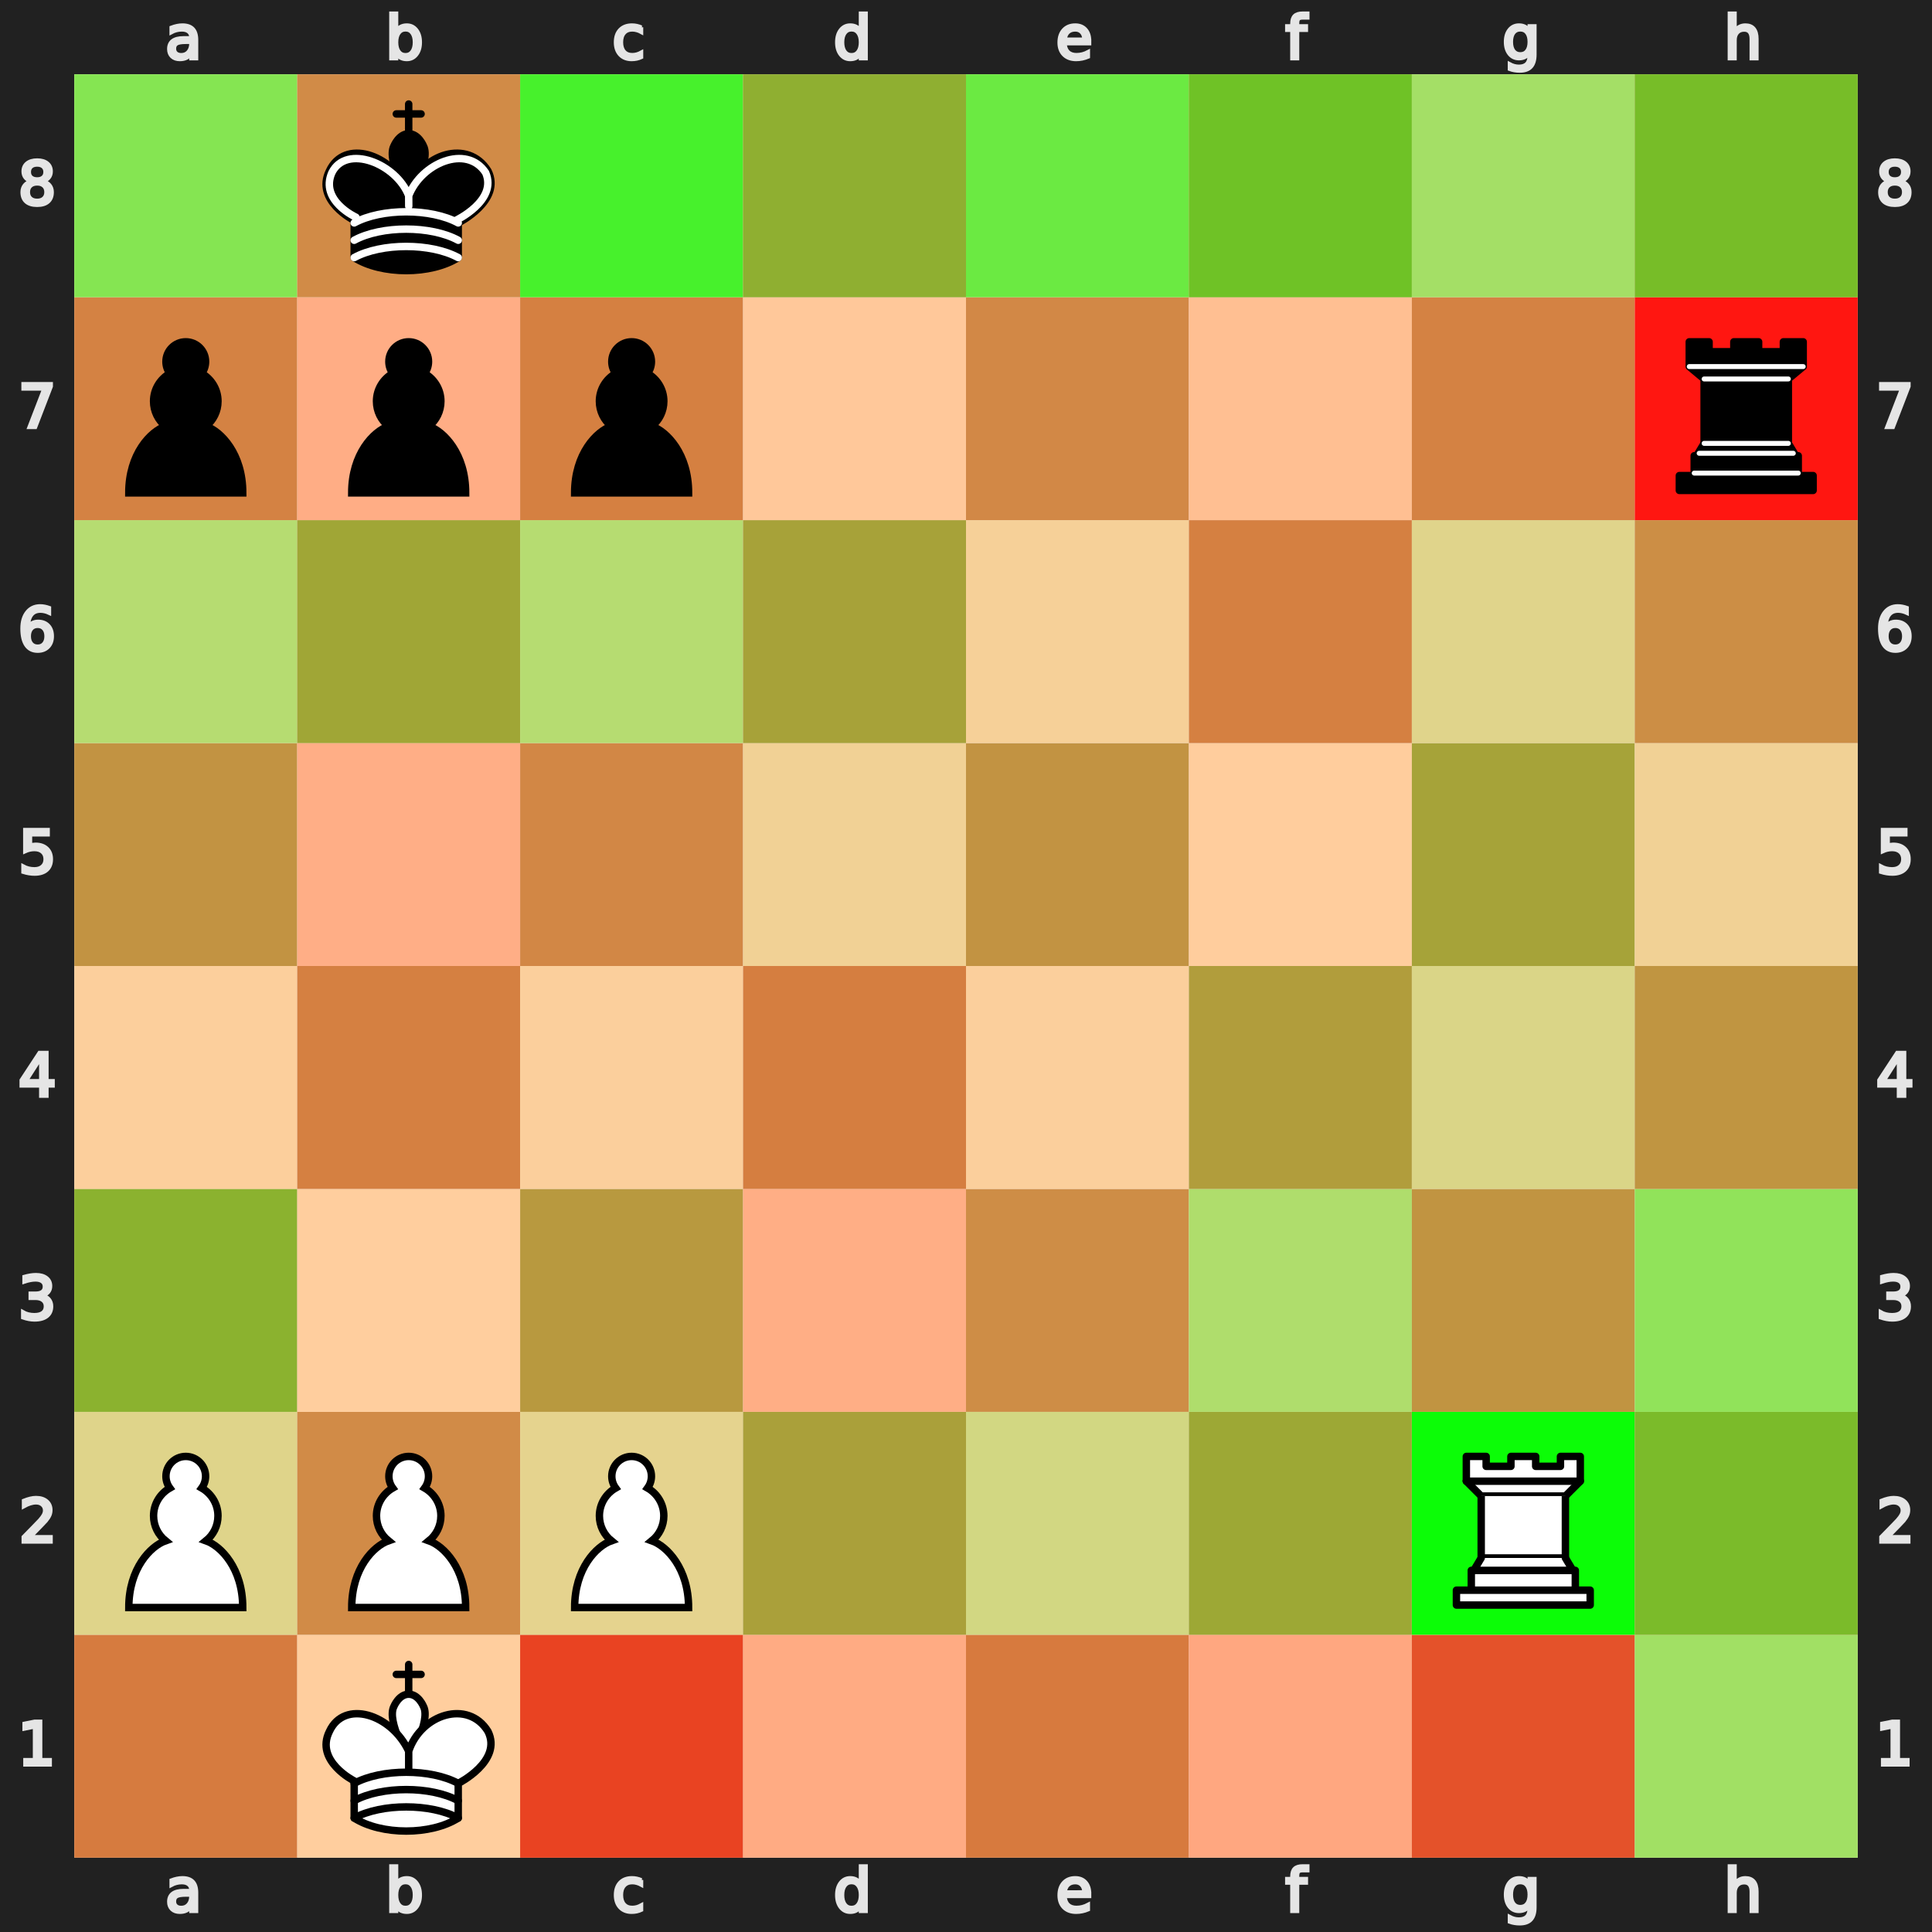
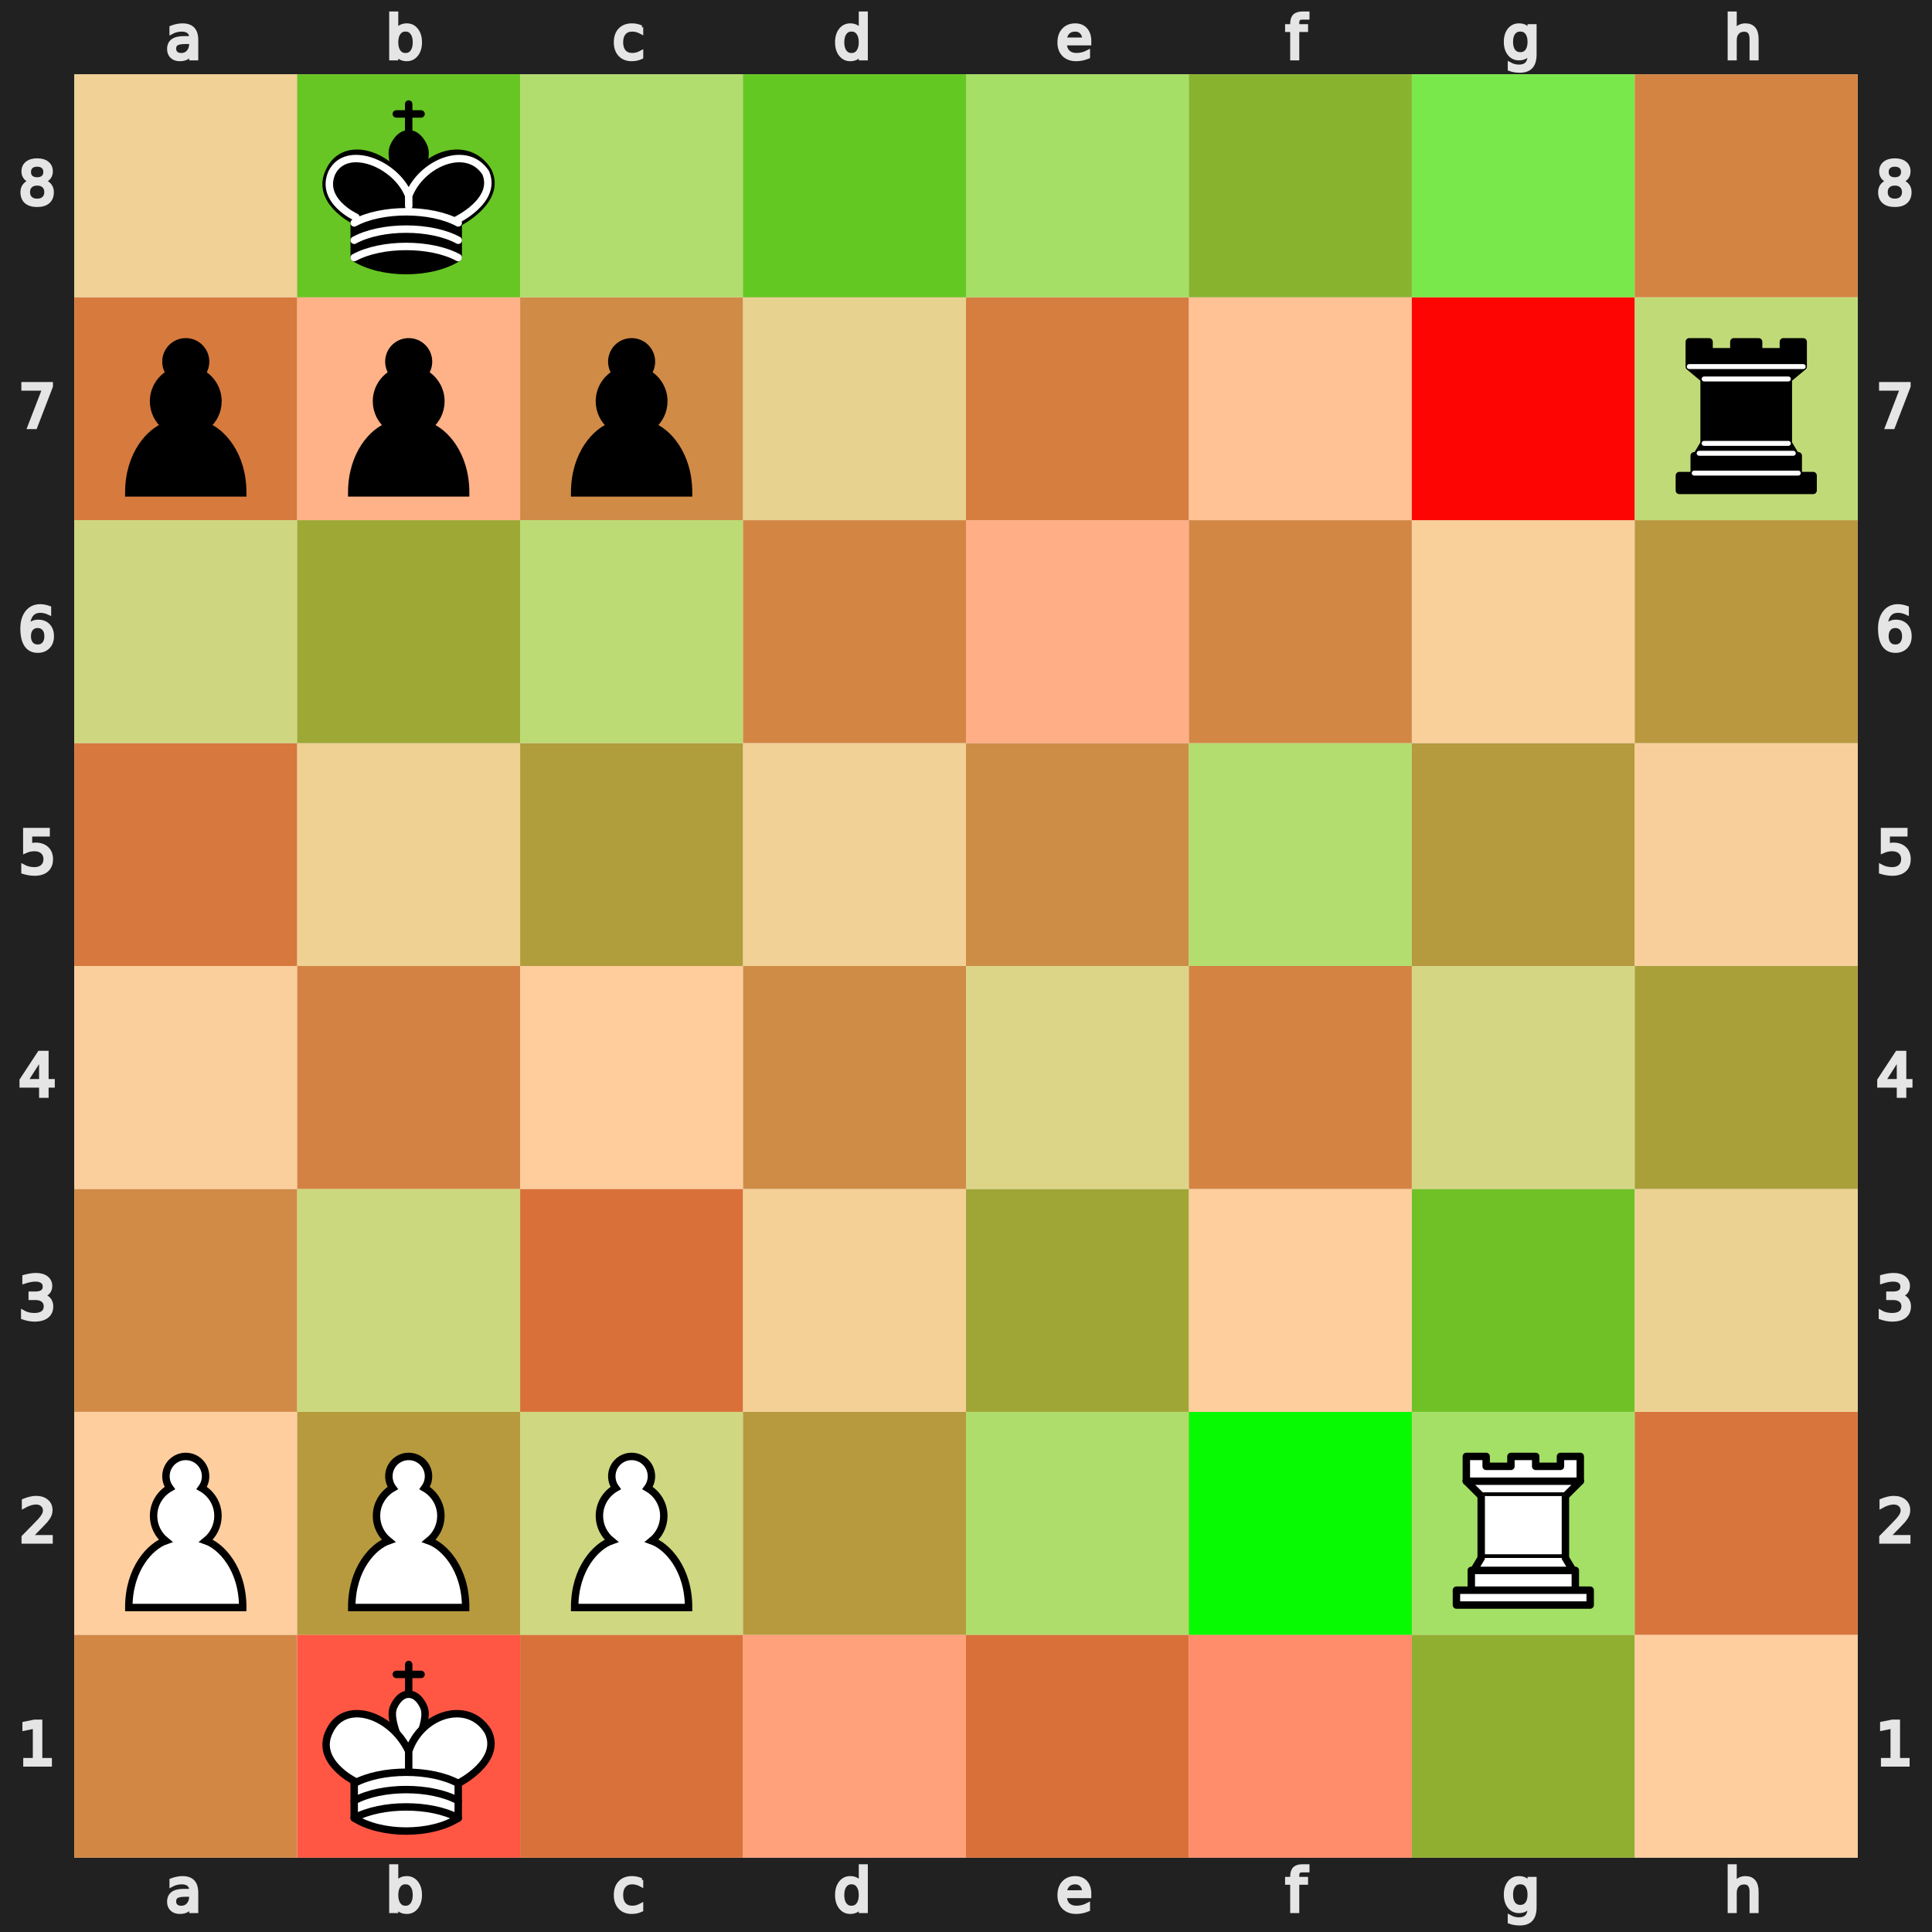
<svg xmlns="http://www.w3.org/2000/svg" xmlns:xlink="http://www.w3.org/1999/xlink" viewBox="0 0 390 390">
  <defs>
    <g id="white-pawn" class="white pawn">
      <path d="M22.5 9c-2.21 0-4 1.79-4 4 0 .89.29 1.71.78 2.38C17.33 16.5 16 18.59 16 21c0 2.03.94 3.84 2.41 5.03-3 1.06-7.41 5.55-7.41 13.47h23c0-7.92-4.41-12.41-7.41-13.47 1.47-1.19 2.41-3 2.41-5.03 0-2.41-1.33-4.5-3.28-5.62.49-.67.78-1.49.78-2.38 0-2.21-1.79-4-4-4z" fill="#fff" stroke="#000" stroke-width="1.5" stroke-linecap="round" />
    </g>
    <g id="white-rook" class="white rook" fill="#fff" fill-rule="evenodd" stroke="#000" stroke-width="1.5" stroke-linecap="round" stroke-linejoin="round">
      <path d="M9 39h27v-3H9v3zM12 36v-4h21v4H12zM11 14V9h4v2h5V9h5v2h5V9h4v5" stroke-linecap="butt" />
      <path d="M34 14l-3 3H14l-3-3" />
      <path d="M31 17v12.5H14V17" stroke-linecap="butt" stroke-linejoin="miter" />
      <path d="M31 29.5l1.5 2.5h-20l1.5-2.5" />
      <path d="M11 14h23" fill="none" stroke-linejoin="miter" />
    </g>
    <g id="white-king" class="white king" fill="none" fill-rule="evenodd" stroke="#000" stroke-width="1.5" stroke-linecap="round" stroke-linejoin="round">
      <path d="M22.5 11.63V6M20 8h5" stroke-linejoin="miter" />
      <path d="M22.5 25s4.5-7.5 3-10.5c0 0-1-2.5-3-2.5s-3 2.5-3 2.5c-1.5 3 3 10.5 3 10.5" fill="#fff" stroke-linecap="butt" stroke-linejoin="miter" />
      <path d="M11.5 37c5.5 3.5 15.5 3.5 21 0v-7s9-4.5 6-10.5c-4-6.5-13.5-3.5-16 4V27v-3.5c-3.5-7.5-13-10.5-16-4-3 6 5 10 5 10V37z" fill="#fff" />
      <path d="M11.5 30c5.5-3 15.5-3 21 0m-21 3.5c5.5-3 15.5-3 21 0m-21 3.5c5.5-3 15.5-3 21 0" />
    </g>
    <g id="black-pawn" class="black pawn">
      <path d="M22.5 9c-2.21 0-4 1.79-4 4 0 .89.29 1.71.78 2.38C17.33 16.5 16 18.59 16 21c0 2.03.94 3.84 2.41 5.03-3 1.06-7.41 5.55-7.41 13.47h23c0-7.92-4.41-12.41-7.41-13.47 1.47-1.19 2.41-3 2.41-5.03 0-2.41-1.33-4.5-3.28-5.62.49-.67.78-1.49.78-2.38 0-2.21-1.79-4-4-4z" fill="#000" stroke="#000" stroke-width="1.5" stroke-linecap="round" />
    </g>
    <g id="black-rook" class="black rook" fill="#000" fill-rule="evenodd" stroke="#000" stroke-width="1.5" stroke-linecap="round" stroke-linejoin="round">
      <path d="M9 39h27v-3H9v3zM12.5 32l1.5-2.5h17l1.5 2.5h-20zM12 36v-4h21v4H12z" stroke-linecap="butt" />
      <path d="M14 29.5v-13h17v13H14z" stroke-linecap="butt" stroke-linejoin="miter" />
      <path d="M14 16.5L11 14h23l-3 2.5H14zM11 14V9h4v2h5V9h5v2h5V9h4v5H11z" stroke-linecap="butt" />
      <path d="M12 35.5h21M13 31.5h19M14 29.5h17M14 16.5h17M11 14h23" fill="none" stroke="#fff" stroke-width="1" stroke-linejoin="miter" />
    </g>
    <g id="black-king" class="black king" fill="none" fill-rule="evenodd" stroke="#000" stroke-width="1.5" stroke-linecap="round" stroke-linejoin="round">
      <path d="M22.5 11.63V6" stroke-linejoin="miter" />
      <path d="M22.5 25s4.5-7.5 3-10.5c0 0-1-2.5-3-2.5s-3 2.5-3 2.5c-1.5 3 3 10.5 3 10.5" fill="#000" stroke-linecap="butt" stroke-linejoin="miter" />
      <path d="M11.5 37c5.5 3.5 15.5 3.5 21 0v-7s9-4.5 6-10.5c-4-6.5-13.5-3.5-16 4V27v-3.5c-3.5-7.5-13-10.5-16-4-3 6 5 10 5 10V37z" fill="#000" />
      <path d="M20 8h5" stroke-linejoin="miter" />
      <path d="M32 29.5s8.5-4 6.03-9.65C34.15 14 25 18 22.5 24.5l.01 2.1-.01-2.1C20 18 9.906 14 6.997 19.85c-2.497 5.65 4.853 9 4.853 9M11.5 30c5.5-3 15.5-3 21 0m-21 3.5c5.5-3 15.5-3 21 0m-21 3.5c5.5-3 15.5-3 21 0" stroke="#fff" />
    </g>
  </defs>
  <rect x="7.5" y="7.5" width="375" height="375" fill="none" stroke="#212121" stroke-width="15" />
  <g transform="translate(20, 1) scale(0.75, 0.75)" fill="#e5e5e5" stroke="#e5e5e5">
    <path d="M23.328 10.016q-1.742 0-2.414.398-.672.398-.672 1.36 0 .765.5 1.218.508.445 1.375.445 1.196 0 1.914-.843.727-.852.727-2.258v-.32zm2.867-.594v4.992h-1.437v-1.328q-.492.797-1.227 1.18-.734.375-1.797.375-1.343 0-2.14-.75-.79-.758-.79-2.024 0-1.476.985-2.226.992-.75 2.953-.75h2.016V8.75q0-.992-.656-1.531-.649-.547-1.829-.547-.75 0-1.46.18-.711.18-1.368.539V6.062q.79-.304 1.532-.453.742-.156 1.445-.156 1.898 0 2.836.984.937.985.937 2.985z" />
  </g>
  <g transform="translate(20, 375) scale(0.75, 0.75)" fill="#e5e5e5" stroke="#e5e5e5">
    <path d="M23.328 10.016q-1.742 0-2.414.398-.672.398-.672 1.36 0 .765.5 1.218.508.445 1.375.445 1.196 0 1.914-.843.727-.852.727-2.258v-.32zm2.867-.594v4.992h-1.437v-1.328q-.492.797-1.227 1.18-.734.375-1.797.375-1.343 0-2.14-.75-.79-.758-.79-2.024 0-1.476.985-2.226.992-.75 2.953-.75h2.016V8.75q0-.992-.656-1.531-.649-.547-1.829-.547-.75 0-1.46.18-.711.18-1.368.539V6.062q.79-.304 1.532-.453.742-.156 1.445-.156 1.898 0 2.836.984.937.985.937 2.985z" />
  </g>
  <g transform="translate(65, 1) scale(0.75, 0.75)" fill="#e5e5e5" stroke="#e5e5e5">
    <path d="M24.922 10.047q0-1.586-.656-2.485-.649-.906-1.79-.906-1.14 0-1.796.906-.649.899-.649 2.485 0 1.586.649 2.492.656.898 1.797.898 1.14 0 1.789-.898.656-.906.656-2.492zm-4.89-3.055q.452-.781 1.14-1.156.695-.383 1.656-.383 1.594 0 2.586 1.266 1 1.265 1 3.328 0 2.062-1 3.328-.992 1.266-2.586 1.266-.96 0-1.656-.375-.688-.383-1.14-1.164v1.312h-1.446V2.258h1.445z" />
  </g>
  <g transform="translate(65, 375) scale(0.75, 0.75)" fill="#e5e5e5" stroke="#e5e5e5">
    <path d="M24.922 10.047q0-1.586-.656-2.485-.649-.906-1.79-.906-1.14 0-1.796.906-.649.899-.649 2.485 0 1.586.649 2.492.656.898 1.797.898 1.14 0 1.789-.898.656-.906.656-2.492zm-4.89-3.055q.452-.781 1.14-1.156.695-.383 1.656-.383 1.594 0 2.586 1.266 1 1.265 1 3.328 0 2.062-1 3.328-.992 1.266-2.586 1.266-.96 0-1.656-.375-.688-.383-1.14-1.164v1.312h-1.446V2.258h1.445z" />
  </g>
  <g transform="translate(110, 1) scale(0.75, 0.75)" fill="#e5e5e5" stroke="#e5e5e5">
    <path d="M25.96 6v1.344q-.608-.336-1.226-.5-.609-.172-1.234-.172-1.398 0-2.172.89-.773.883-.773 2.485 0 1.601.773 2.492.774.883 2.172.883.625 0 1.234-.164.618-.172 1.227-.508v1.328q-.602.281-1.25.422-.64.14-1.367.14-1.977 0-3.14-1.242-1.165-1.242-1.165-3.351 0-2.14 1.172-3.367 1.18-1.227 3.227-1.227.664 0 1.296.14.633.134 1.227.407z" />
  </g>
  <g transform="translate(110, 375) scale(0.75, 0.75)" fill="#e5e5e5" stroke="#e5e5e5">
    <path d="M25.96 6v1.344q-.608-.336-1.226-.5-.609-.172-1.234-.172-1.398 0-2.172.89-.773.883-.773 2.485 0 1.601.773 2.492.774.883 2.172.883.625 0 1.234-.164.618-.172 1.227-.508v1.328q-.602.281-1.25.422-.64.14-1.367.14-1.977 0-3.14-1.242-1.165-1.242-1.165-3.351 0-2.14 1.172-3.367 1.18-1.227 3.227-1.227.664 0 1.296.14.633.134 1.227.407z" />
  </g>
  <g transform="translate(155, 1) scale(0.75, 0.75)" fill="#e5e5e5" stroke="#e5e5e5">
    <path d="M24.973 6.992V2.258h1.437v12.156h-1.437v-1.312q-.453.78-1.149 1.164-.687.375-1.656.375-1.586 0-2.586-1.266-.992-1.266-.992-3.328 0-2.063.992-3.328 1-1.266 2.586-1.266.969 0 1.656.383.696.375 1.149 1.156zm-4.899 3.055q0 1.586.649 2.492.656.898 1.797.898 1.14 0 1.796-.898.657-.906.657-2.492 0-1.586-.657-2.485-.656-.906-1.796-.906-1.141 0-1.797.906-.649.899-.649 2.485z" />
  </g>
  <g transform="translate(155, 375) scale(0.75, 0.75)" fill="#e5e5e5" stroke="#e5e5e5">
    <path d="M24.973 6.992V2.258h1.437v12.156h-1.437v-1.312q-.453.78-1.149 1.164-.687.375-1.656.375-1.586 0-2.586-1.266-.992-1.266-.992-3.328 0-2.063.992-3.328 1-1.266 2.586-1.266.969 0 1.656.383.696.375 1.149 1.156zm-4.899 3.055q0 1.586.649 2.492.656.898 1.797.898 1.14 0 1.796-.898.657-.906.657-2.492 0-1.586-.657-2.485-.656-.906-1.796-.906-1.141 0-1.797.906-.649.899-.649 2.485z" />
  </g>
  <g transform="translate(200, 1) scale(0.75, 0.75)" fill="#e5e5e5" stroke="#e5e5e5">
    <path d="M26.555 9.68v.703h-6.61q.094 1.484.89 2.265.806.774 2.235.774.828 0 1.602-.203.781-.203 1.547-.61v1.36q-.774.328-1.586.5-.813.172-1.649.172-2.093 0-3.32-1.22-1.219-1.218-1.219-3.296 0-2.148 1.157-3.406 1.164-1.266 3.132-1.266 1.766 0 2.79 1.14 1.03 1.134 1.03 3.087zm-1.438-.422q-.015-1.18-.664-1.883-.64-.703-1.703-.703-1.203 0-1.93.68-.718.68-.828 1.914z" />
  </g>
  <g transform="translate(200, 375) scale(0.75, 0.75)" fill="#e5e5e5" stroke="#e5e5e5">
    <path d="M26.555 9.68v.703h-6.61q.094 1.484.89 2.265.806.774 2.235.774.828 0 1.602-.203.781-.203 1.547-.61v1.36q-.774.328-1.586.5-.813.172-1.649.172-2.093 0-3.32-1.22-1.219-1.218-1.219-3.296 0-2.148 1.157-3.406 1.164-1.266 3.132-1.266 1.766 0 2.79 1.14 1.03 1.134 1.03 3.087zm-1.438-.422q-.015-1.18-.664-1.883-.64-.703-1.703-.703-1.203 0-1.93.68-.718.68-.828 1.914z" />
  </g>
  <g transform="translate(245, 1) scale(0.75, 0.75)" fill="#e5e5e5" stroke="#e5e5e5">
    <path d="M25.285 2.258v1.195H23.91q-.773 0-1.078.313-.297.312-.297 1.125v.773h2.367v1.117h-2.367v7.633H21.09V6.781h-1.375V5.664h1.375v-.61q0-1.46.68-2.124.68-.672 2.156-.672z" />
  </g>
  <g transform="translate(245, 375) scale(0.75, 0.75)" fill="#e5e5e5" stroke="#e5e5e5">
    <path d="M25.285 2.258v1.195H23.91q-.773 0-1.078.313-.297.312-.297 1.125v.773h2.367v1.117h-2.367v7.633H21.09V6.781h-1.375V5.664h1.375v-.61q0-1.46.68-2.124.68-.672 2.156-.672z" />
  </g>
  <g transform="translate(290, 1) scale(0.75, 0.75)" fill="#e5e5e5" stroke="#e5e5e5">
    <path d="M24.973 9.937q0-1.562-.649-2.421-.64-.86-1.804-.86-1.157 0-1.805.86-.64.859-.64 2.421 0 1.555.64 2.415.648.859 1.805.859 1.164 0 1.804-.86.649-.859.649-2.414zm1.437 3.391q0 2.234-.992 3.32-.992 1.094-3.04 1.094-.757 0-1.429-.117-.672-.11-1.304-.344v-1.398q.632.344 1.25.508.617.164 1.257.164 1.414 0 2.118-.743.703-.734.703-2.226v-.711q-.446.773-1.141 1.156-.695.383-1.664.383-1.61 0-2.594-1.227-.984-1.226-.984-3.25 0-2.03.984-3.257.985-1.227 2.594-1.227.969 0 1.664.383t1.14 1.156V5.664h1.438z" />
  </g>
  <g transform="translate(290, 375) scale(0.75, 0.75)" fill="#e5e5e5" stroke="#e5e5e5">
    <path d="M24.973 9.937q0-1.562-.649-2.421-.64-.86-1.804-.86-1.157 0-1.805.86-.64.859-.64 2.421 0 1.555.64 2.415.648.859 1.805.859 1.164 0 1.804-.86.649-.859.649-2.414zm1.437 3.391q0 2.234-.992 3.32-.992 1.094-3.04 1.094-.757 0-1.429-.117-.672-.11-1.304-.344v-1.398q.632.344 1.25.508.617.164 1.257.164 1.414 0 2.118-.743.703-.734.703-2.226v-.711q-.446.773-1.141 1.156-.695.383-1.664.383-1.61 0-2.594-1.227-.984-1.226-.984-3.25 0-2.03.984-3.257.985-1.227 2.594-1.227.969 0 1.664.383t1.14 1.156V5.664h1.438z" />
  </g>
  <g transform="translate(335, 1) scale(0.75, 0.75)" fill="#e5e5e5" stroke="#e5e5e5">
    <path d="M26.164 9.133v5.281h-1.437V9.18q0-1.243-.485-1.86-.484-.617-1.453-.617-1.164 0-1.836.742-.672.742-.672 2.024v4.945h-1.445V2.258h1.445v4.765q.516-.789 1.211-1.18.703-.39 1.617-.39 1.508 0 2.282.938.773.93.773 2.742z" />
  </g>
  <g transform="translate(335, 375) scale(0.75, 0.75)" fill="#e5e5e5" stroke="#e5e5e5">
    <path d="M26.164 9.133v5.281h-1.437V9.18q0-1.243-.485-1.86-.484-.617-1.453-.617-1.164 0-1.836.742-.672.742-.672 2.024v4.945h-1.445V2.258h1.445v4.765q.516-.789 1.211-1.18.703-.39 1.617-.39 1.508 0 2.282.938.773.93.773 2.742z" />
  </g>
  <g transform="translate(0, 335) scale(0.75, 0.75)" fill="#e5e5e5" stroke="#e5e5e5">
    <path d="M6.754 26.996h2.578v-8.898l-2.805.562v-1.437l2.79-.563h1.578v10.336h2.578v1.328h-6.72z" />
  </g>
  <g transform="translate(375, 335) scale(0.75, 0.75)" fill="#e5e5e5" stroke="#e5e5e5">
    <path d="M6.754 26.996h2.578v-8.898l-2.805.562v-1.437l2.79-.563h1.578v10.336h2.578v1.328h-6.72z" />
  </g>
  <g transform="translate(0, 290) scale(0.75, 0.75)" fill="#e5e5e5" stroke="#e5e5e5">
    <path d="M8.195 26.996h5.508v1.328H6.297v-1.328q.898-.93 2.445-2.492 1.555-1.57 1.953-2.024.758-.851 1.055-1.437.305-.594.305-1.164 0-.93-.657-1.516-.648-.586-1.695-.586-.742 0-1.57.258-.82.258-1.758.781v-1.593q.953-.383 1.781-.578.828-.196 1.516-.196 1.812 0 2.89.906 1.079.907 1.079 2.422 0 .72-.274 1.368-.265.64-.976 1.515-.196.227-1.243 1.313-1.046 1.078-2.953 3.023z" />
  </g>
  <g transform="translate(375, 290) scale(0.75, 0.75)" fill="#e5e5e5" stroke="#e5e5e5">
    <path d="M8.195 26.996h5.508v1.328H6.297v-1.328q.898-.93 2.445-2.492 1.555-1.57 1.953-2.024.758-.851 1.055-1.437.305-.594.305-1.164 0-.93-.657-1.516-.648-.586-1.695-.586-.742 0-1.57.258-.82.258-1.758.781v-1.593q.953-.383 1.781-.578.828-.196 1.516-.196 1.812 0 2.89.906 1.079.907 1.079 2.422 0 .72-.274 1.368-.265.64-.976 1.515-.196.227-1.243 1.313-1.046 1.078-2.953 3.023z" />
  </g>
  <g transform="translate(0, 245) scale(0.75, 0.75)" fill="#e5e5e5" stroke="#e5e5e5">
    <path d="M11.434 22.035q1.132.242 1.765 1.008.64.766.64 1.89 0 1.727-1.187 2.672-1.187.946-3.375.946-.734 0-1.515-.149-.774-.14-1.602-.43V26.45q.656.383 1.438.578.78.196 1.632.196 1.485 0 2.258-.586.782-.586.782-1.703 0-1.032-.727-1.61-.719-.586-2.008-.586h-1.36v-1.297h1.423q1.164 0 1.78-.46.618-.47.618-1.344 0-.899-.64-1.375-.633-.485-1.82-.485-.65 0-1.391.141-.743.14-1.633.437V16.95q.898-.25 1.68-.375.788-.125 1.484-.125 1.797 0 2.844.82 1.046.813 1.046 2.204 0 .968-.554 1.64-.555.664-1.578.922z" />
  </g>
  <g transform="translate(375, 245) scale(0.75, 0.75)" fill="#e5e5e5" stroke="#e5e5e5">
    <path d="M11.434 22.035q1.132.242 1.765 1.008.64.766.64 1.89 0 1.727-1.187 2.672-1.187.946-3.375.946-.734 0-1.515-.149-.774-.14-1.602-.43V26.45q.656.383 1.438.578.78.196 1.632.196 1.485 0 2.258-.586.782-.586.782-1.703 0-1.032-.727-1.61-.719-.586-2.008-.586h-1.36v-1.297h1.423q1.164 0 1.78-.46.618-.47.618-1.344 0-.899-.64-1.375-.633-.485-1.82-.485-.65 0-1.391.141-.743.14-1.633.437V16.95q.898-.25 1.68-.375.788-.125 1.484-.125 1.797 0 2.844.82 1.046.813 1.046 2.204 0 .968-.554 1.64-.555.664-1.578.922z" />
  </g>
  <g transform="translate(0, 200) scale(0.75, 0.75)" fill="#e5e5e5" stroke="#e5e5e5">
    <path d="M11.016 18.035L7.03 24.262h3.985zm-.414-1.375h1.984v7.602h1.664v1.312h-1.664v2.75h-1.57v-2.75H5.75v-1.523z" />
  </g>
  <g transform="translate(375, 200) scale(0.75, 0.75)" fill="#e5e5e5" stroke="#e5e5e5">
    <path d="M11.016 18.035L7.03 24.262h3.985zm-.414-1.375h1.984v7.602h1.664v1.312h-1.664v2.75h-1.57v-2.75H5.75v-1.523z" />
  </g>
  <g transform="translate(0, 155) scale(0.75, 0.75)" fill="#e5e5e5" stroke="#e5e5e5">
    <path d="M6.719 16.66h6.195v1.328h-4.75v2.86q.344-.118.688-.172.343-.063.687-.063 1.953 0 3.094 1.07 1.14 1.07 1.14 2.899 0 1.883-1.171 2.93-1.172 1.039-3.305 1.039-.735 0-1.5-.125-.758-.125-1.57-.375v-1.586q.703.383 1.453.57.75.188 1.586.188 1.351 0 2.14-.711.79-.711.79-1.93 0-1.219-.79-1.93-.789-.71-2.14-.71-.633 0-1.266.14-.625.14-1.281.438z" />
  </g>
  <g transform="translate(375, 155) scale(0.75, 0.75)" fill="#e5e5e5" stroke="#e5e5e5">
    <path d="M6.719 16.66h6.195v1.328h-4.75v2.86q.344-.118.688-.172.343-.063.687-.063 1.953 0 3.094 1.07 1.14 1.07 1.14 2.899 0 1.883-1.171 2.93-1.172 1.039-3.305 1.039-.735 0-1.5-.125-.758-.125-1.57-.375v-1.586q.703.383 1.453.57.75.188 1.586.188 1.351 0 2.14-.711.79-.711.79-1.93 0-1.219-.79-1.93-.789-.71-2.14-.71-.633 0-1.266.14-.625.14-1.281.438z" />
  </g>
  <g transform="translate(0, 110) scale(0.75, 0.75)" fill="#e5e5e5" stroke="#e5e5e5">
    <path d="M10.137 21.863q-1.063 0-1.688.727-.617.726-.617 1.992 0 1.258.617 1.992.625.727 1.688.727 1.062 0 1.68-.727.624-.734.624-1.992 0-1.266-.625-1.992-.617-.727-1.68-.727zm3.133-4.945v1.437q-.594-.28-1.204-.43-.601-.148-1.195-.148-1.562 0-2.39 1.055-.82 1.055-.938 3.188.46-.68 1.156-1.04.696-.367 1.531-.367 1.758 0 2.774 1.07 1.023 1.063 1.023 2.899 0 1.797-1.062 2.883-1.063 1.086-2.828 1.086-2.024 0-3.094-1.547-1.07-1.555-1.07-4.5 0-2.766 1.312-4.406 1.313-1.649 3.524-1.649.593 0 1.195.117.61.118 1.266.352z" />
  </g>
  <g transform="translate(375, 110) scale(0.75, 0.75)" fill="#e5e5e5" stroke="#e5e5e5">
    <path d="M10.137 21.863q-1.063 0-1.688.727-.617.726-.617 1.992 0 1.258.617 1.992.625.727 1.688.727 1.062 0 1.68-.727.624-.734.624-1.992 0-1.266-.625-1.992-.617-.727-1.68-.727zm3.133-4.945v1.437q-.594-.28-1.204-.43-.601-.148-1.195-.148-1.562 0-2.39 1.055-.82 1.055-.938 3.188.46-.68 1.156-1.04.696-.367 1.531-.367 1.758 0 2.774 1.07 1.023 1.063 1.023 2.899 0 1.797-1.062 2.883-1.063 1.086-2.828 1.086-2.024 0-3.094-1.547-1.07-1.555-1.07-4.5 0-2.766 1.312-4.406 1.313-1.649 3.524-1.649.593 0 1.195.117.61.118 1.266.352z" />
  </g>
  <g transform="translate(0, 65) scale(0.75, 0.75)" fill="#e5e5e5" stroke="#e5e5e5">
    <path d="M6.25 16.66h7.5v.672L9.516 28.324H7.867l3.985-10.336H6.25z" />
  </g>
  <g transform="translate(375, 65) scale(0.75, 0.75)" fill="#e5e5e5" stroke="#e5e5e5">
    <path d="M6.25 16.66h7.5v.672L9.516 28.324H7.867l3.985-10.336H6.25z" />
  </g>
  <g transform="translate(0, 20) scale(0.75, 0.75)" fill="#e5e5e5" stroke="#e5e5e5">
    <path d="M10 22.785q-1.125 0-1.773.602-.641.601-.641 1.656t.64 1.656q.649.602 1.774.602t1.773-.602q.649-.61.649-1.656 0-1.055-.649-1.656-.64-.602-1.773-.602zm-1.578-.672q-1.016-.25-1.586-.945-.563-.695-.563-1.695 0-1.399.993-2.211 1-.813 2.734-.813 1.742 0 2.734.813.993.812.993 2.21 0 1-.57 1.696-.563.695-1.571.945 1.14.266 1.773 1.04.641.773.641 1.89 0 1.695-1.04 2.602-1.03.906-2.96.906t-2.969-.906Q6 26.738 6 25.043q0-1.117.64-1.89.641-.774 1.782-1.04zm-.578-2.492q0 .906.562 1.414.57.508 1.594.508 1.016 0 1.586-.508.578-.508.578-1.414 0-.906-.578-1.414-.57-.508-1.586-.508-1.023 0-1.594.508-.562.508-.562 1.414z" />
  </g>
  <g transform="translate(375, 20) scale(0.75, 0.75)" fill="#e5e5e5" stroke="#e5e5e5">
    <path d="M10 22.785q-1.125 0-1.773.602-.641.601-.641 1.656t.64 1.656q.649.602 1.774.602t1.773-.602q.649-.61.649-1.656 0-1.055-.649-1.656-.64-.602-1.773-.602zm-1.578-.672q-1.016-.25-1.586-.945-.563-.695-.563-1.695 0-1.399.993-2.211 1-.813 2.734-.813 1.742 0 2.734.813.993.812.993 2.21 0 1-.57 1.696-.563.695-1.571.945 1.14.266 1.773 1.04.641.773.641 1.89 0 1.695-1.04 2.602-1.03.906-2.96.906t-2.969-.906Q6 26.738 6 25.043q0-1.117.64-1.89.641-.774 1.782-1.04zm-.578-2.492q0 .906.562 1.414.57.508 1.594.508 1.016 0 1.586-.508.578-.508.578-1.414 0-.906-.578-1.414-.57-.508-1.586-.508-1.023 0-1.594.508-.562.508-.562 1.414z" />
  </g>
  <rect x="15" y="330" width="45" height="45" class="square dark a1" stroke="none" fill="#d18b47" />
-   <rect x="15" y="330" width="45" height="45" stroke="none" fill="rgba(255, 0, 0, 0.116)" />
+   <rect x="15" y="330" width="45" height="45" stroke="none" fill="rgba(255, 0, 0, 0.029)" />
  <rect x="60" y="330" width="45" height="45" class="square light b1" stroke="none" fill="#ffce9e" />
-   <rect x="60" y="330" width="45" height="45" stroke="none" fill="rgba(255, 0, 0, 0.0)" />
+   <rect x="60" y="330" width="45" height="45" stroke="none" fill="rgba(255, 0, 0, 0.575)" />
  <rect x="105" y="330" width="45" height="45" class="square dark c1" stroke="none" fill="#d18b47" />
-   <rect x="105" y="330" width="45" height="45" stroke="none" fill="rgba(255, 0, 0, 0.522)" />
+   <rect x="105" y="330" width="45" height="45" stroke="none" fill="rgba(255, 0, 0, 0.179)" />
  <rect x="150" y="330" width="45" height="45" class="square light d1" stroke="none" fill="#ffce9e" />
-   <rect x="150" y="330" width="45" height="45" stroke="none" fill="rgba(255, 0, 0, 0.17)" />
+   <rect x="150" y="330" width="45" height="45" stroke="none" fill="rgba(255, 0, 0, 0.221)" />
  <rect x="195" y="330" width="45" height="45" class="square dark e1" stroke="none" fill="#d18b47" />
-   <rect x="195" y="330" width="45" height="45" stroke="none" fill="rgba(255, 0, 0, 0.122)" />
+   <rect x="195" y="330" width="45" height="45" stroke="none" fill="rgba(255, 0, 0, 0.198)" />
  <rect x="240" y="330" width="45" height="45" class="square light f1" stroke="none" fill="#ffce9e" />
-   <rect x="240" y="330" width="45" height="45" stroke="none" fill="rgba(255, 0, 0, 0.188)" />
+   <rect x="240" y="330" width="45" height="45" stroke="none" fill="rgba(255, 0, 0, 0.324)" />
  <rect x="285" y="330" width="45" height="45" class="square dark g1" stroke="none" fill="#d18b47" />
-   <rect x="285" y="330" width="45" height="45" stroke="none" fill="rgba(255, 0, 0, 0.408)" />
+   <rect x="285" y="330" width="45" height="45" stroke="none" fill="rgba(0, 255, 0, 0.31)" />
  <rect x="330" y="330" width="45" height="45" class="square light h1" stroke="none" fill="#ffce9e" />
-   <rect x="330" y="330" width="45" height="45" stroke="none" fill="rgba(0, 255, 0, 0.37)" />
+   <rect x="330" y="330" width="45" height="45" stroke="none" fill="rgba(255, 0, 0, 0.0)" />
  <rect x="15" y="285" width="45" height="45" class="square light a2" stroke="none" fill="#ffce9e" />
-   <rect x="15" y="285" width="45" height="45" stroke="none" fill="rgba(0, 255, 0, 0.125)" />
+   <rect x="15" y="285" width="45" height="45" stroke="none" fill="rgba(255, 0, 0, 0.0)" />
  <rect x="60" y="285" width="45" height="45" class="square dark b2" stroke="none" fill="#d18b47" />
-   <rect x="60" y="285" width="45" height="45" stroke="none" fill="rgba(255, 0, 0, 0.0)" />
+   <rect x="60" y="285" width="45" height="45" stroke="none" fill="rgba(0, 255, 0, 0.125)" />
  <rect x="105" y="285" width="45" height="45" class="square light c2" stroke="none" fill="#ffce9e" />
-   <rect x="105" y="285" width="45" height="45" stroke="none" fill="rgba(0, 255, 0, 0.104)" />
+   <rect x="105" y="285" width="45" height="45" stroke="none" fill="rgba(0, 255, 0, 0.191)" />
  <rect x="150" y="285" width="45" height="45" class="square dark d2" stroke="none" fill="#d18b47" />
-   <rect x="150" y="285" width="45" height="45" stroke="none" fill="rgba(0, 255, 0, 0.185)" />
+   <rect x="150" y="285" width="45" height="45" stroke="none" fill="rgba(0, 255, 0, 0.125)" />
  <rect x="195" y="285" width="45" height="45" class="square light e2" stroke="none" fill="#ffce9e" />
-   <rect x="195" y="285" width="45" height="45" stroke="none" fill="rgba(0, 255, 0, 0.177)" />
+   <rect x="195" y="285" width="45" height="45" stroke="none" fill="rgba(0, 255, 0, 0.314)" />
  <rect x="240" y="285" width="45" height="45" class="square dark f2" stroke="none" fill="#d18b47" />
-   <rect x="240" y="285" width="45" height="45" stroke="none" fill="rgba(0, 255, 0, 0.252)" />
+   <rect x="240" y="285" width="45" height="45" stroke="none" fill="rgba(0, 255, 0, 0.96)" />
  <rect x="285" y="285" width="45" height="45" class="square light g2" stroke="none" fill="#ffce9e" />
-   <rect x="285" y="285" width="45" height="45" stroke="none" fill="rgba(0, 255, 0, 0.95)" />
+   <rect x="285" y="285" width="45" height="45" stroke="none" fill="rgba(0, 255, 0, 0.363)" />
  <rect x="330" y="285" width="45" height="45" class="square dark h2" stroke="none" fill="#d18b47" />
-   <rect x="330" y="285" width="45" height="45" stroke="none" fill="rgba(0, 255, 0, 0.413)" />
+   <rect x="330" y="285" width="45" height="45" stroke="none" fill="rgba(255, 0, 0, 0.157)" />
  <rect x="15" y="240" width="45" height="45" class="square dark a3" stroke="none" fill="#d18b47" />
-   <rect x="15" y="240" width="45" height="45" stroke="none" fill="rgba(0, 255, 0, 0.336)" />
+   <rect x="15" y="240" width="45" height="45" stroke="none" fill="rgba(255, 0, 0, 0.0)" />
  <rect x="60" y="240" width="45" height="45" class="square light b3" stroke="none" fill="#ffce9e" />
-   <rect x="60" y="240" width="45" height="45" stroke="none" fill="rgba(255, 0, 0, 0.0)" />
+   <rect x="60" y="240" width="45" height="45" stroke="none" fill="rgba(0, 255, 0, 0.202)" />
  <rect x="105" y="240" width="45" height="45" class="square dark c3" stroke="none" fill="#d18b47" />
-   <rect x="105" y="240" width="45" height="45" stroke="none" fill="rgba(0, 255, 0, 0.118)" />
+   <rect x="105" y="240" width="45" height="45" stroke="none" fill="rgba(255, 0, 0, 0.193)" />
  <rect x="150" y="240" width="45" height="45" class="square light d3" stroke="none" fill="#ffce9e" />
-   <rect x="150" y="240" width="45" height="45" stroke="none" fill="rgba(255, 0, 0, 0.159)" />
+   <rect x="150" y="240" width="45" height="45" stroke="none" fill="rgba(0, 255, 0, 0.045)" />
  <rect x="195" y="240" width="45" height="45" class="square dark e3" stroke="none" fill="#d18b47" />
-   <rect x="195" y="240" width="45" height="45" stroke="none" fill="rgba(0, 255, 0, 0.019)" />
+   <rect x="195" y="240" width="45" height="45" stroke="none" fill="rgba(0, 255, 0, 0.238)" />
  <rect x="240" y="240" width="45" height="45" class="square light f3" stroke="none" fill="#ffce9e" />
-   <rect x="240" y="240" width="45" height="45" stroke="none" fill="rgba(0, 255, 0, 0.315)" />
+   <rect x="240" y="240" width="45" height="45" stroke="none" fill="rgba(0, 255, 0, 0.005)" />
  <rect x="285" y="240" width="45" height="45" class="square dark g3" stroke="none" fill="#d18b47" />
-   <rect x="285" y="240" width="45" height="45" stroke="none" fill="rgba(0, 255, 0, 0.081)" />
+   <rect x="285" y="240" width="45" height="45" stroke="none" fill="rgba(0, 255, 0, 0.461)" />
  <rect x="330" y="240" width="45" height="45" class="square light h3" stroke="none" fill="#ffce9e" />
-   <rect x="330" y="240" width="45" height="45" stroke="none" fill="rgba(0, 255, 0, 0.43)" />
+   <rect x="330" y="240" width="45" height="45" stroke="none" fill="rgba(0, 255, 0, 0.075)" />
  <rect x="15" y="195" width="45" height="45" class="square light a4" stroke="none" fill="#ffce9e" />
-   <rect x="15" y="195" width="45" height="45" stroke="none" fill="rgba(0, 255, 0, 0.012)" />
+   <rect x="15" y="195" width="45" height="45" stroke="none" fill="rgba(0, 255, 0, 0.017)" />
  <rect x="60" y="195" width="45" height="45" class="square dark b4" stroke="none" fill="#d18b47" />
-   <rect x="60" y="195" width="45" height="45" stroke="none" fill="rgba(255, 0, 0, 0.083)" />
+   <rect x="60" y="195" width="45" height="45" stroke="none" fill="rgba(255, 0, 0, 0.065)" />
  <rect x="105" y="195" width="45" height="45" class="square light c4" stroke="none" fill="#ffce9e" />
-   <rect x="105" y="195" width="45" height="45" stroke="none" fill="rgba(0, 255, 0, 0.018)" />
+   <rect x="105" y="195" width="45" height="45" stroke="none" fill="rgba(255, 0, 0, 0.015)" />
  <rect x="150" y="195" width="45" height="45" class="square dark d4" stroke="none" fill="#d18b47" />
-   <rect x="150" y="195" width="45" height="45" stroke="none" fill="rgba(255, 0, 0, 0.095)" />
+   <rect x="150" y="195" width="45" height="45" stroke="none" fill="rgba(0, 255, 0, 0.008)" />
  <rect x="195" y="195" width="45" height="45" class="square light e4" stroke="none" fill="#ffce9e" />
-   <rect x="195" y="195" width="45" height="45" stroke="none" fill="rgba(0, 255, 0, 0.017)" />
+   <rect x="195" y="195" width="45" height="45" stroke="none" fill="rgba(0, 255, 0, 0.137)" />
  <rect x="240" y="195" width="45" height="45" class="square dark f4" stroke="none" fill="#d18b47" />
-   <rect x="240" y="195" width="45" height="45" stroke="none" fill="rgba(0, 255, 0, 0.154)" />
+   <rect x="240" y="195" width="45" height="45" stroke="none" fill="rgba(255, 0, 0, 0.06)" />
  <rect x="285" y="195" width="45" height="45" class="square light g4" stroke="none" fill="#ffce9e" />
-   <rect x="285" y="195" width="45" height="45" stroke="none" fill="rgba(0, 255, 0, 0.148)" />
+   <rect x="285" y="195" width="45" height="45" stroke="none" fill="rgba(0, 255, 0, 0.165)" />
  <rect x="330" y="195" width="45" height="45" class="square dark h4" stroke="none" fill="#d18b47" />
-   <rect x="330" y="195" width="45" height="45" stroke="none" fill="rgba(0, 255, 0, 0.083)" />
+   <rect x="330" y="195" width="45" height="45" stroke="none" fill="rgba(0, 255, 0, 0.187)" />
  <rect x="15" y="150" width="45" height="45" class="square dark a5" stroke="none" fill="#d18b47" />
-   <rect x="15" y="150" width="45" height="45" stroke="none" fill="rgba(0, 255, 0, 0.072)" />
+   <rect x="15" y="150" width="45" height="45" stroke="none" fill="rgba(255, 0, 0, 0.134)" />
  <rect x="60" y="150" width="45" height="45" class="square light b5" stroke="none" fill="#ffce9e" />
-   <rect x="60" y="150" width="45" height="45" stroke="none" fill="rgba(255, 0, 0, 0.153)" />
+   <rect x="60" y="150" width="45" height="45" stroke="none" fill="rgba(0, 255, 0, 0.065)" />
  <rect x="105" y="150" width="45" height="45" class="square dark c5" stroke="none" fill="#d18b47" />
-   <rect x="105" y="150" width="45" height="45" stroke="none" fill="rgba(255, 0, 0, 0.032)" />
+   <rect x="105" y="150" width="45" height="45" stroke="none" fill="rgba(0, 255, 0, 0.159)" />
  <rect x="150" y="150" width="45" height="45" class="square light d5" stroke="none" fill="#ffce9e" />
  <rect x="150" y="150" width="45" height="45" stroke="none" fill="rgba(0, 255, 0, 0.057)" />
  <rect x="195" y="150" width="45" height="45" class="square dark e5" stroke="none" fill="#d18b47" />
-   <rect x="195" y="150" width="45" height="45" stroke="none" fill="rgba(0, 255, 0, 0.074)" />
+   <rect x="195" y="150" width="45" height="45" stroke="none" fill="rgba(0, 255, 0, 0.023)" />
  <rect x="240" y="150" width="45" height="45" class="square light f5" stroke="none" fill="#ffce9e" />
-   <rect x="240" y="150" width="45" height="45" stroke="none" fill="rgba(255, 0, 0, 0.006)" />
+   <rect x="240" y="150" width="45" height="45" stroke="none" fill="rgba(0, 255, 0, 0.298)" />
  <rect x="285" y="150" width="45" height="45" class="square dark g5" stroke="none" fill="#d18b47" />
-   <rect x="285" y="150" width="45" height="45" stroke="none" fill="rgba(0, 255, 0, 0.206)" />
+   <rect x="285" y="150" width="45" height="45" stroke="none" fill="rgba(0, 255, 0, 0.134)" />
  <rect x="330" y="150" width="45" height="45" class="square light h5" stroke="none" fill="#ffce9e" />
-   <rect x="330" y="150" width="45" height="45" stroke="none" fill="rgba(0, 255, 0, 0.057)" />
+   <rect x="330" y="150" width="45" height="45" stroke="none" fill="rgba(0, 255, 0, 0.029)" />
  <rect x="15" y="105" width="45" height="45" class="square light a6" stroke="none" fill="#ffce9e" />
-   <rect x="15" y="105" width="45" height="45" stroke="none" fill="rgba(0, 255, 0, 0.288)" />
+   <rect x="15" y="105" width="45" height="45" stroke="none" fill="rgba(0, 255, 0, 0.192)" />
  <rect x="60" y="105" width="45" height="45" class="square dark b6" stroke="none" fill="#d18b47" />
-   <rect x="60" y="105" width="45" height="45" stroke="none" fill="rgba(0, 255, 0, 0.236)" />
+   <rect x="60" y="105" width="45" height="45" stroke="none" fill="rgba(0, 255, 0, 0.248)" />
  <rect x="105" y="105" width="45" height="45" class="square light c6" stroke="none" fill="#ffce9e" />
-   <rect x="105" y="105" width="45" height="45" stroke="none" fill="rgba(0, 255, 0, 0.288)" />
+   <rect x="105" y="105" width="45" height="45" stroke="none" fill="rgba(0, 255, 0, 0.265)" />
  <rect x="150" y="105" width="45" height="45" class="square dark d6" stroke="none" fill="#d18b47" />
-   <rect x="150" y="105" width="45" height="45" stroke="none" fill="rgba(0, 255, 0, 0.201)" />
+   <rect x="150" y="105" width="45" height="45" stroke="none" fill="rgba(255, 0, 0, 0.042)" />
  <rect x="195" y="105" width="45" height="45" class="square light e6" stroke="none" fill="#ffce9e" />
-   <rect x="195" y="105" width="45" height="45" stroke="none" fill="rgba(0, 255, 0, 0.037)" />
+   <rect x="195" y="105" width="45" height="45" stroke="none" fill="rgba(255, 0, 0, 0.159)" />
  <rect x="240" y="105" width="45" height="45" class="square dark f6" stroke="none" fill="#d18b47" />
-   <rect x="240" y="105" width="45" height="45" stroke="none" fill="rgba(255, 0, 0, 0.084)" />
+   <rect x="240" y="105" width="45" height="45" stroke="none" fill="rgba(255, 0, 0, 0.035)" />
  <rect x="285" y="105" width="45" height="45" class="square light g6" stroke="none" fill="#ffce9e" />
-   <rect x="285" y="105" width="45" height="45" stroke="none" fill="rgba(0, 255, 0, 0.124)" />
+   <rect x="285" y="105" width="45" height="45" stroke="none" fill="rgba(0, 255, 0, 0.026)" />
  <rect x="330" y="105" width="45" height="45" class="square dark h6" stroke="none" fill="#d18b47" />
-   <rect x="330" y="105" width="45" height="45" stroke="none" fill="rgba(0, 255, 0, 0.024)" />
+   <rect x="330" y="105" width="45" height="45" stroke="none" fill="rgba(0, 255, 0, 0.112)" />
  <rect x="15" y="60" width="45" height="45" class="square dark a7" stroke="none" fill="#d18b47" />
-   <rect x="15" y="60" width="45" height="45" stroke="none" fill="rgba(255, 0, 0, 0.066)" />
+   <rect x="15" y="60" width="45" height="45" stroke="none" fill="rgba(255, 0, 0, 0.126)" />
  <rect x="60" y="60" width="45" height="45" class="square light b7" stroke="none" fill="#ffce9e" />
-   <rect x="60" y="60" width="45" height="45" stroke="none" fill="rgba(255, 0, 0, 0.163)" />
+   <rect x="60" y="60" width="45" height="45" stroke="none" fill="rgba(255, 0, 0, 0.137)" />
  <rect x="105" y="60" width="45" height="45" class="square dark c7" stroke="none" fill="#d18b47" />
-   <rect x="105" y="60" width="45" height="45" stroke="none" fill="rgba(255, 0, 0, 0.083)" />
+   <rect x="105" y="60" width="45" height="45" stroke="none" fill="rgba(0, 255, 0, 0.006)" />
  <rect x="150" y="60" width="45" height="45" class="square light d7" stroke="none" fill="#ffce9e" />
-   <rect x="150" y="60" width="45" height="45" stroke="none" fill="rgba(255, 0, 0, 0.029)" />
+   <rect x="150" y="60" width="45" height="45" stroke="none" fill="rgba(0, 255, 0, 0.093)" />
  <rect x="195" y="60" width="45" height="45" class="square dark e7" stroke="none" fill="#d18b47" />
-   <rect x="195" y="60" width="45" height="45" stroke="none" fill="rgba(255, 0, 0, 0.021)" />
+   <rect x="195" y="60" width="45" height="45" stroke="none" fill="rgba(255, 0, 0, 0.098)" />
  <rect x="240" y="60" width="45" height="45" class="square light f7" stroke="none" fill="#ffce9e" />
-   <rect x="240" y="60" width="45" height="45" stroke="none" fill="rgba(255, 0, 0, 0.078)" />
+   <rect x="240" y="60" width="45" height="45" stroke="none" fill="rgba(255, 0, 0, 0.06)" />
  <rect x="285" y="60" width="45" height="45" class="square dark g7" stroke="none" fill="#d18b47" />
-   <rect x="285" y="60" width="45" height="45" stroke="none" fill="rgba(255, 0, 0, 0.066)" />
+   <rect x="285" y="60" width="45" height="45" stroke="none" fill="rgba(255, 0, 0, 0.958)" />
  <rect x="330" y="60" width="45" height="45" class="square light h7" stroke="none" fill="#ffce9e" />
-   <rect x="330" y="60" width="45" height="45" stroke="none" fill="rgba(255, 0, 0, 0.894)" />
+   <rect x="330" y="60" width="45" height="45" stroke="none" fill="rgba(0, 255, 0, 0.244)" />
  <rect x="15" y="15" width="45" height="45" class="square light a8" stroke="none" fill="#ffce9e" />
-   <rect x="15" y="15" width="45" height="45" stroke="none" fill="rgba(0, 255, 0, 0.48)" />
+   <rect x="15" y="15" width="45" height="45" stroke="none" fill="rgba(0, 255, 0, 0.057)" />
  <rect x="60" y="15" width="45" height="45" class="square dark b8" stroke="none" fill="#d18b47" />
-   <rect x="60" y="15" width="45" height="45" stroke="none" fill="rgba(255, 0, 0, 0.0)" />
+   <rect x="60" y="15" width="45" height="45" stroke="none" fill="rgba(0, 255, 0, 0.504)" />
  <rect x="105" y="15" width="45" height="45" class="square light c8" stroke="none" fill="#ffce9e" />
-   <rect x="105" y="15" width="45" height="45" stroke="none" fill="rgba(0, 255, 0, 0.72)" />
+   <rect x="105" y="15" width="45" height="45" stroke="none" fill="rgba(0, 255, 0, 0.308)" />
  <rect x="150" y="15" width="45" height="45" class="square dark d8" stroke="none" fill="#d18b47" />
-   <rect x="150" y="15" width="45" height="45" stroke="none" fill="rgba(0, 255, 0, 0.313)" />
+   <rect x="150" y="15" width="45" height="45" stroke="none" fill="rgba(0, 255, 0, 0.522)" />
  <rect x="195" y="15" width="45" height="45" class="square light e8" stroke="none" fill="#ffce9e" />
-   <rect x="195" y="15" width="45" height="45" stroke="none" fill="rgba(0, 255, 0, 0.579)" />
+   <rect x="195" y="15" width="45" height="45" stroke="none" fill="rgba(0, 255, 0, 0.353)" />
  <rect x="240" y="15" width="45" height="45" class="square dark f8" stroke="none" fill="#d18b47" />
-   <rect x="240" y="15" width="45" height="45" stroke="none" fill="rgba(0, 255, 0, 0.469)" />
+   <rect x="240" y="15" width="45" height="45" stroke="none" fill="rgba(0, 255, 0, 0.351)" />
  <rect x="285" y="15" width="45" height="45" class="square light g8" stroke="none" fill="#ffce9e" />
-   <rect x="285" y="15" width="45" height="45" stroke="none" fill="rgba(0, 255, 0, 0.359)" />
+   <rect x="285" y="15" width="45" height="45" stroke="none" fill="rgba(0, 255, 0, 0.524)" />
  <rect x="330" y="15" width="45" height="45" class="square dark h8" stroke="none" fill="#d18b47" />
-   <rect x="330" y="15" width="45" height="45" stroke="none" fill="rgba(0, 255, 0, 0.432)" />
+   <rect x="330" y="15" width="45" height="45" stroke="none" fill="rgba(255, 0, 0, 0.054)" />
  <use href="#white-king" xlink:href="#white-king" transform="translate(60, 330)" />
  <use href="#white-pawn" xlink:href="#white-pawn" transform="translate(15, 285)" />
  <use href="#white-pawn" xlink:href="#white-pawn" transform="translate(60, 285)" />
  <use href="#white-pawn" xlink:href="#white-pawn" transform="translate(105, 285)" />
  <use href="#white-rook" xlink:href="#white-rook" transform="translate(285, 285)" />
  <use href="#black-pawn" xlink:href="#black-pawn" transform="translate(15, 60)" />
  <use href="#black-pawn" xlink:href="#black-pawn" transform="translate(60, 60)" />
  <use href="#black-pawn" xlink:href="#black-pawn" transform="translate(105, 60)" />
  <use href="#black-rook" xlink:href="#black-rook" transform="translate(330, 60)" />
  <use href="#black-king" xlink:href="#black-king" transform="translate(60, 15)" />
</svg>
